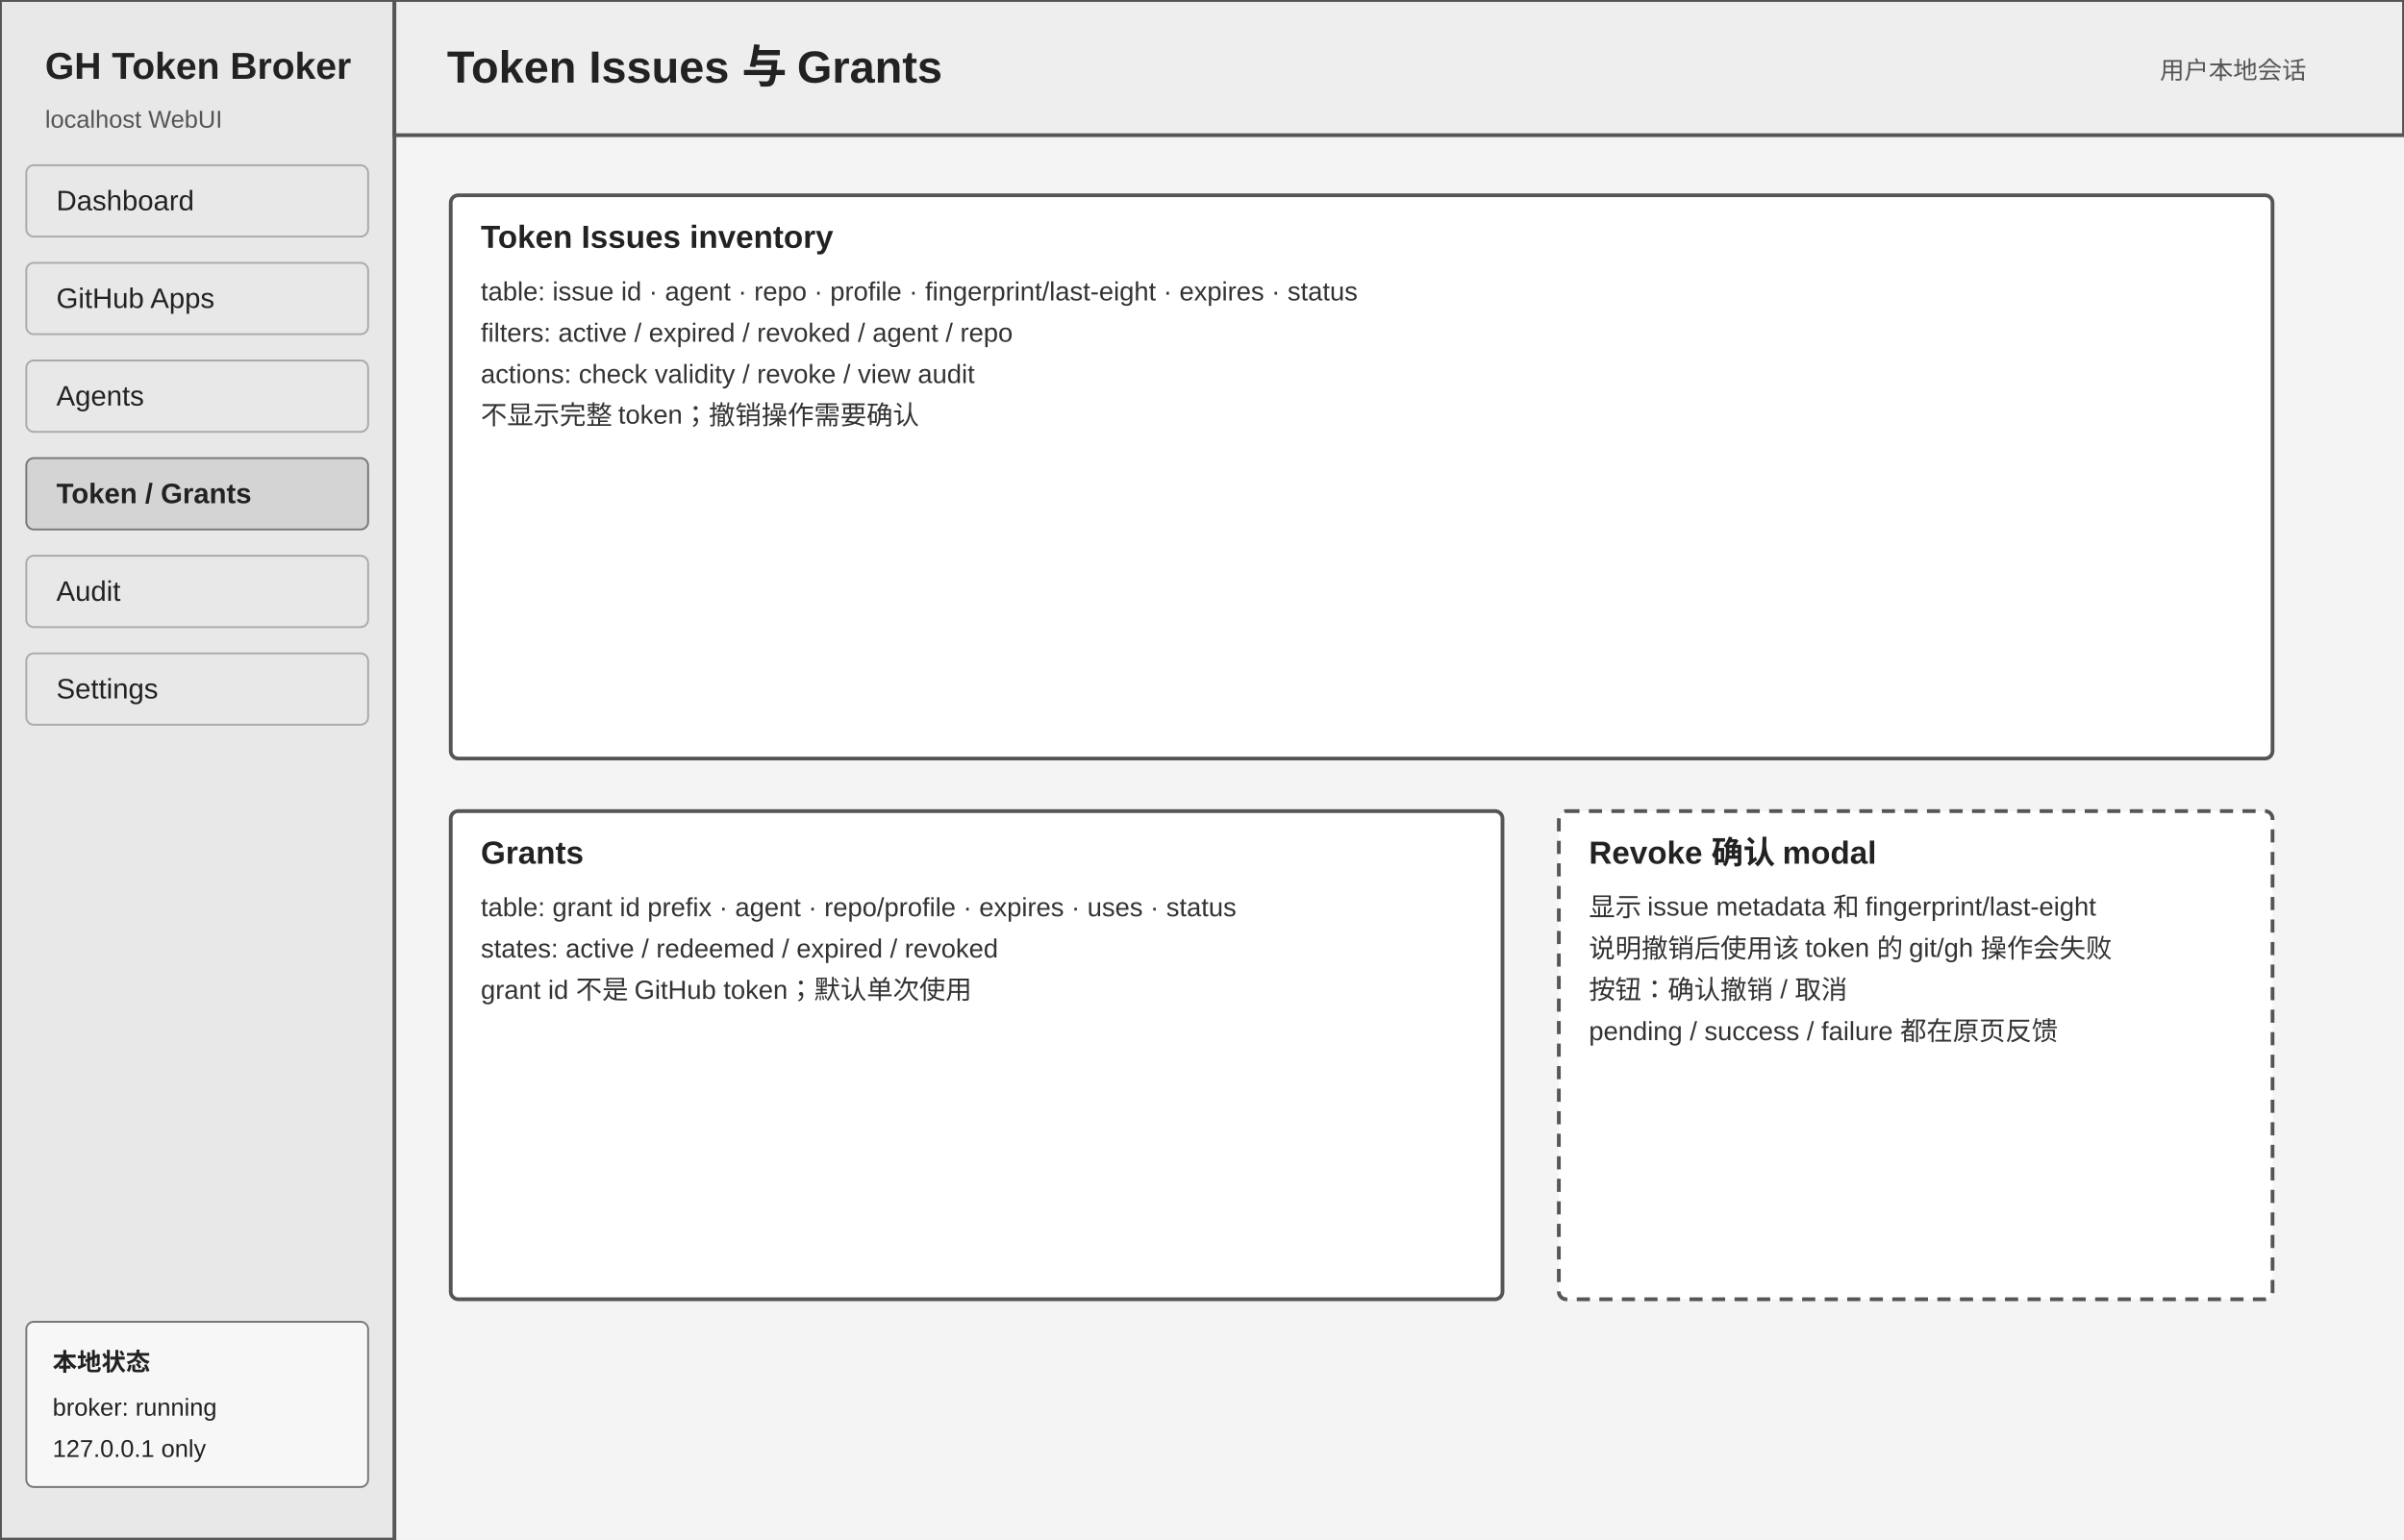
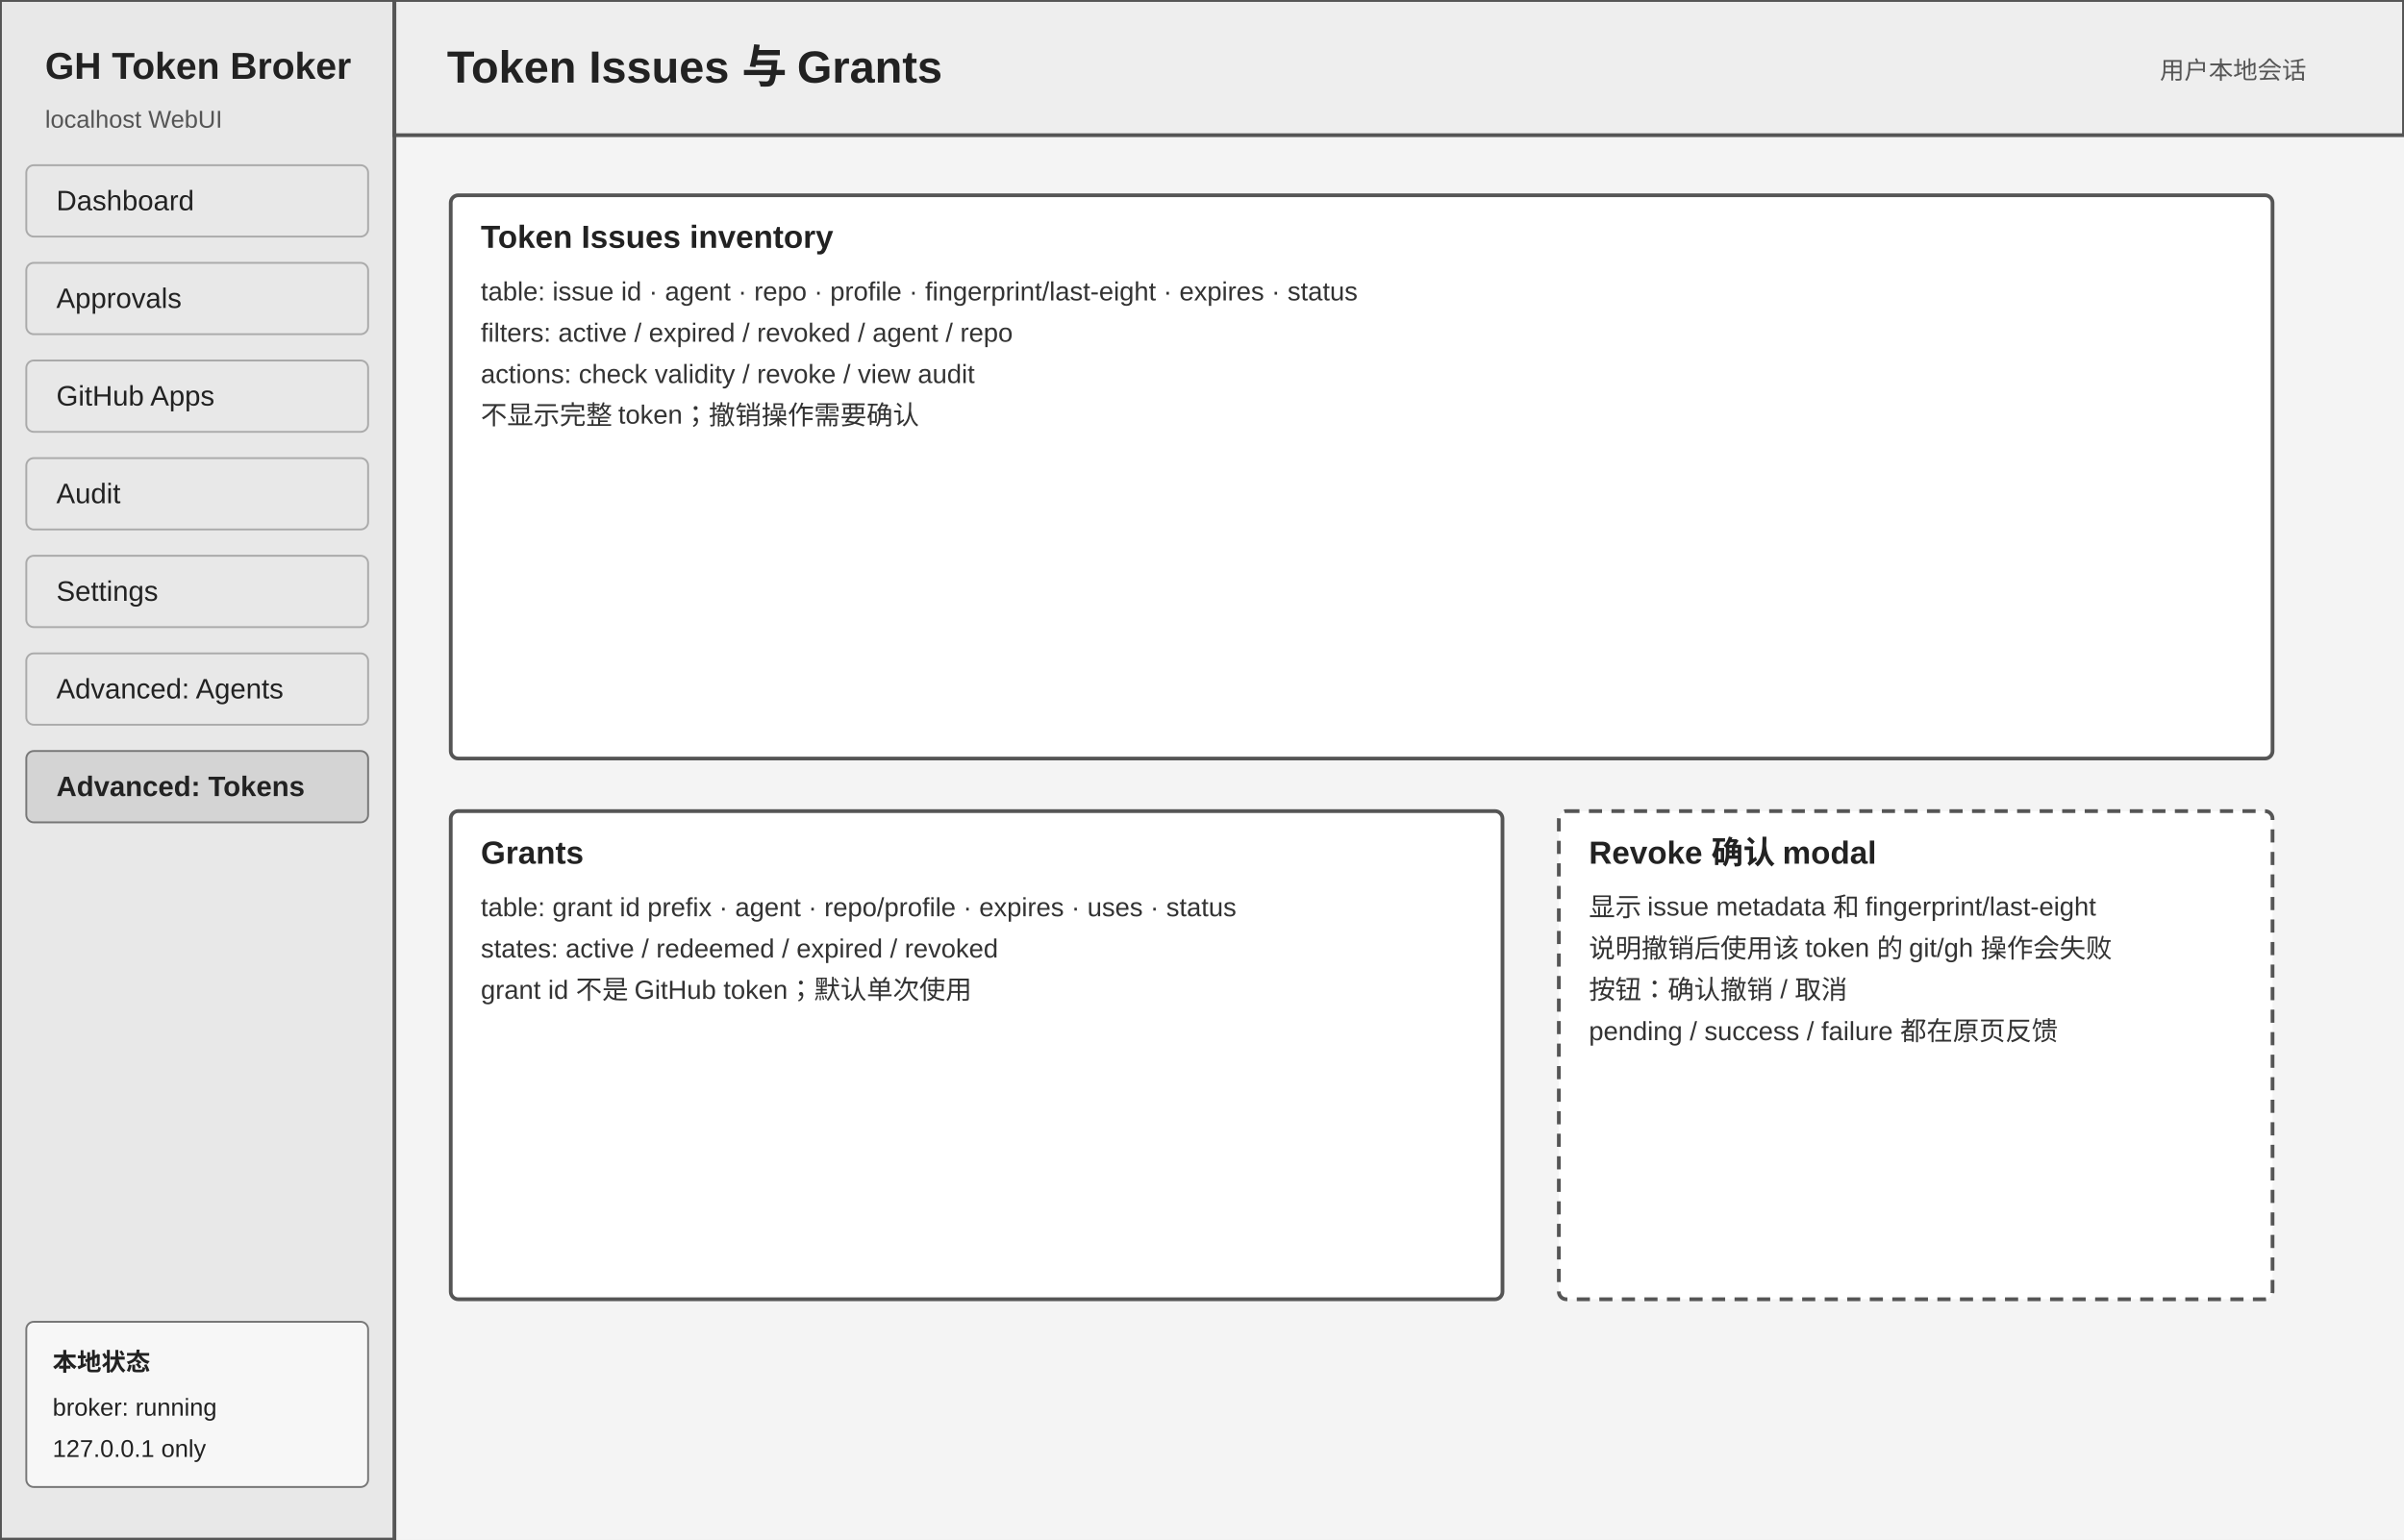
<svg xmlns="http://www.w3.org/2000/svg" width="1280" height="820" viewBox="0 0 1280 820">
  <rect width="100%" height="100%" fill="#f4f4f4" />
  <rect x="0" y="0" width="210" height="820" rx="0" fill="#e8e8e8" stroke="#555" stroke-width="2" />
  <text x="24" y="42" font-family="Microsoft YaHei, Segoe UI, Arial, sans-serif" font-size="20" font-weight="700" fill="#222" text-anchor="start">GH Token Broker</text>
  <text x="24" y="68" font-family="Microsoft YaHei, Segoe UI, Arial, sans-serif" font-size="13" font-weight="400" fill="#555" text-anchor="start">localhost WebUI</text>
  <rect x="14" y="88" width="182" height="38" rx="4" fill="#e8e8e8" stroke="#aaa" stroke-width="1" />
  <text x="30" y="112" font-family="Microsoft YaHei, Segoe UI, Arial, sans-serif" font-size="15" font-weight="400" fill="#222" text-anchor="start">Dashboard</text>
  <rect x="14" y="140" width="182" height="38" rx="4" fill="#e8e8e8" stroke="#aaa" stroke-width="1" />
-   <text x="30" y="164" font-family="Microsoft YaHei, Segoe UI, Arial, sans-serif" font-size="15" font-weight="400" fill="#222" text-anchor="start">GitHub Apps</text>
+   <text x="30" y="164" font-family="Microsoft YaHei, Segoe UI, Arial, sans-serif" font-size="15" font-weight="400" fill="#222" text-anchor="start">Approvals</text>
  <rect x="14" y="192" width="182" height="38" rx="4" fill="#e8e8e8" stroke="#aaa" stroke-width="1" />
-   <text x="30" y="216" font-family="Microsoft YaHei, Segoe UI, Arial, sans-serif" font-size="15" font-weight="400" fill="#222" text-anchor="start">Agents</text>
-   <rect x="14" y="244" width="182" height="38" rx="4" fill="#d4d4d4" stroke="#777" stroke-width="1" />
-   <text x="30" y="268" font-family="Microsoft YaHei, Segoe UI, Arial, sans-serif" font-size="15" font-weight="700" fill="#222" text-anchor="start">Token / Grants</text>
+   <text x="30" y="216" font-family="Microsoft YaHei, Segoe UI, Arial, sans-serif" font-size="15" font-weight="400" fill="#222" text-anchor="start">GitHub Apps</text>
+   <rect x="14" y="244" width="182" height="38" rx="4" fill="#e8e8e8" stroke="#aaa" stroke-width="1" />
+   <text x="30" y="268" font-family="Microsoft YaHei, Segoe UI, Arial, sans-serif" font-size="15" font-weight="400" fill="#222" text-anchor="start">Audit</text>
  <rect x="14" y="296" width="182" height="38" rx="4" fill="#e8e8e8" stroke="#aaa" stroke-width="1" />
-   <text x="30" y="320" font-family="Microsoft YaHei, Segoe UI, Arial, sans-serif" font-size="15" font-weight="400" fill="#222" text-anchor="start">Audit</text>
+   <text x="30" y="320" font-family="Microsoft YaHei, Segoe UI, Arial, sans-serif" font-size="15" font-weight="400" fill="#222" text-anchor="start">Settings</text>
  <rect x="14" y="348" width="182" height="38" rx="4" fill="#e8e8e8" stroke="#aaa" stroke-width="1" />
-   <text x="30" y="372" font-family="Microsoft YaHei, Segoe UI, Arial, sans-serif" font-size="15" font-weight="400" fill="#222" text-anchor="start">Settings</text>
+   <text x="30" y="372" font-family="Microsoft YaHei, Segoe UI, Arial, sans-serif" font-size="15" font-weight="400" fill="#222" text-anchor="start">Advanced: Agents</text>
+   <rect x="14" y="400" width="182" height="38" rx="4" fill="#d4d4d4" stroke="#777" stroke-width="1" />
+   <text x="30" y="424" font-family="Microsoft YaHei, Segoe UI, Arial, sans-serif" font-size="15" font-weight="700" fill="#222" text-anchor="start">Advanced: Tokens</text>
  <rect x="14" y="704" width="182" height="88" rx="4" fill="#f7f7f7" stroke="#777" stroke-width="1" />
  <text x="28" y="730" font-family="Microsoft YaHei, Segoe UI, Arial, sans-serif" font-size="13" font-weight="700" fill="#222" text-anchor="start">本地状态</text>
  <text x="28" y="754" font-family="Microsoft YaHei, Segoe UI, Arial, sans-serif" font-size="13" font-weight="400" fill="#222" text-anchor="start">broker: running</text>
  <text x="28" y="776" font-family="Microsoft YaHei, Segoe UI, Arial, sans-serif" font-size="13" font-weight="400" fill="#222" text-anchor="start">127.0.0.1 only</text>
  <rect x="210" y="0" width="1070" height="72" rx="0" fill="#eeeeee" stroke="#555" stroke-width="2" />
  <text x="238" y="44" font-family="Microsoft YaHei, Segoe UI, Arial, sans-serif" font-size="24" font-weight="700" fill="#222" text-anchor="start">Token Issues 与 Grants</text>
  <text x="1228" y="42" font-family="Microsoft YaHei, Segoe UI, Arial, sans-serif" font-size="13" font-weight="400" fill="#555" text-anchor="end">用户本地会话</text>
  <rect x="240" y="104" width="970" height="300" rx="4" fill="#ffffff" stroke="#555" stroke-width="2" />
  <text x="256" y="132" font-family="Microsoft YaHei, Segoe UI, Arial, sans-serif" font-size="17" font-weight="700" fill="#222" text-anchor="start">Token Issues inventory</text>
  <text x="256" y="160" font-family="Microsoft YaHei, Segoe UI, Arial, sans-serif" font-size="14" font-weight="400" fill="#333" text-anchor="start">table: issue id · agent · repo · profile · fingerprint/last-eight · expires · status</text>
  <text x="256" y="182" font-family="Microsoft YaHei, Segoe UI, Arial, sans-serif" font-size="14" font-weight="400" fill="#333" text-anchor="start">filters: active / expired / revoked / agent / repo</text>
  <text x="256" y="204" font-family="Microsoft YaHei, Segoe UI, Arial, sans-serif" font-size="14" font-weight="400" fill="#333" text-anchor="start">actions: check validity / revoke / view audit</text>
  <text x="256" y="226" font-family="Microsoft YaHei, Segoe UI, Arial, sans-serif" font-size="14" font-weight="400" fill="#333" text-anchor="start">不显示完整 token；撤销操作需要确认</text>
  <rect x="240" y="432" width="560" height="260" rx="4" fill="#ffffff" stroke="#555" stroke-width="2" />
  <text x="256" y="460" font-family="Microsoft YaHei, Segoe UI, Arial, sans-serif" font-size="17" font-weight="700" fill="#222" text-anchor="start">Grants</text>
  <text x="256" y="488" font-family="Microsoft YaHei, Segoe UI, Arial, sans-serif" font-size="14" font-weight="400" fill="#333" text-anchor="start">table: grant id prefix · agent · repo/profile · expires · uses · status</text>
  <text x="256" y="510" font-family="Microsoft YaHei, Segoe UI, Arial, sans-serif" font-size="14" font-weight="400" fill="#333" text-anchor="start">states: active / redeemed / expired / revoked</text>
  <text x="256" y="532" font-family="Microsoft YaHei, Segoe UI, Arial, sans-serif" font-size="14" font-weight="400" fill="#333" text-anchor="start">grant id 不是 GitHub token；默认单次使用</text>
  <rect x="830" y="432" width="380" height="260" rx="4" fill="#ffffff" stroke="#555" stroke-width="2" stroke-dasharray="7 5" />
  <text x="846" y="460" font-family="Microsoft YaHei, Segoe UI, Arial, sans-serif" font-size="17" font-weight="700" fill="#222" text-anchor="start">Revoke 确认 modal</text>
  <text x="846" y="488" font-family="Microsoft YaHei, Segoe UI, Arial, sans-serif" font-size="14" font-weight="400" fill="#333" text-anchor="start">显示 issue metadata 和 fingerprint/last-eight</text>
  <text x="846" y="510" font-family="Microsoft YaHei, Segoe UI, Arial, sans-serif" font-size="14" font-weight="400" fill="#333" text-anchor="start">说明撤销后使用该 token 的 git/gh 操作会失败</text>
  <text x="846" y="532" font-family="Microsoft YaHei, Segoe UI, Arial, sans-serif" font-size="14" font-weight="400" fill="#333" text-anchor="start">按钮：确认撤销 / 取消</text>
  <text x="846" y="554" font-family="Microsoft YaHei, Segoe UI, Arial, sans-serif" font-size="14" font-weight="400" fill="#333" text-anchor="start">pending / success / failure 都在原页反馈</text>
</svg>
